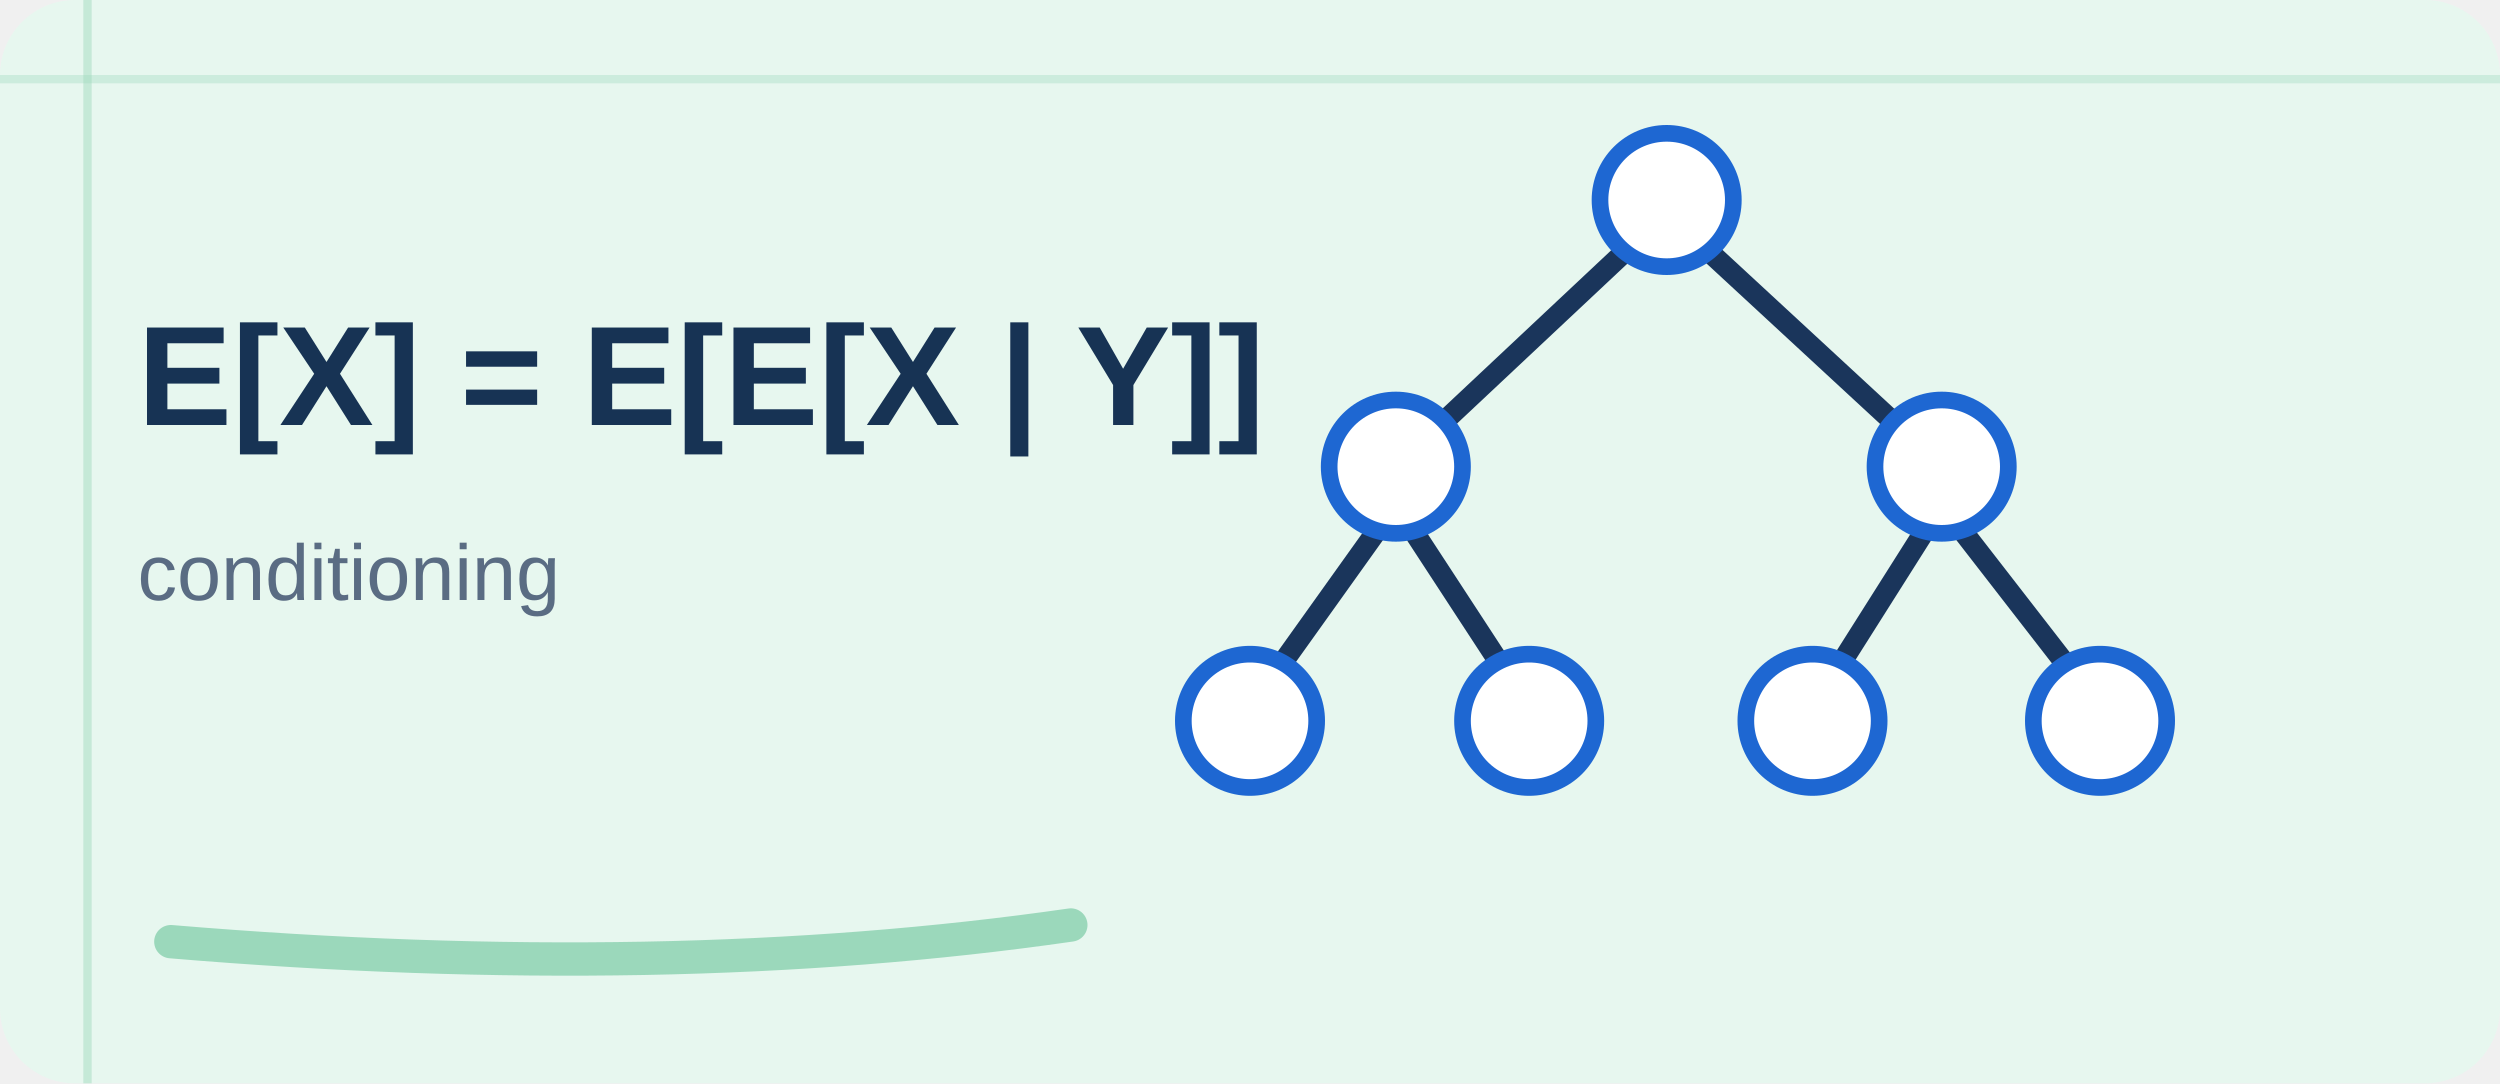
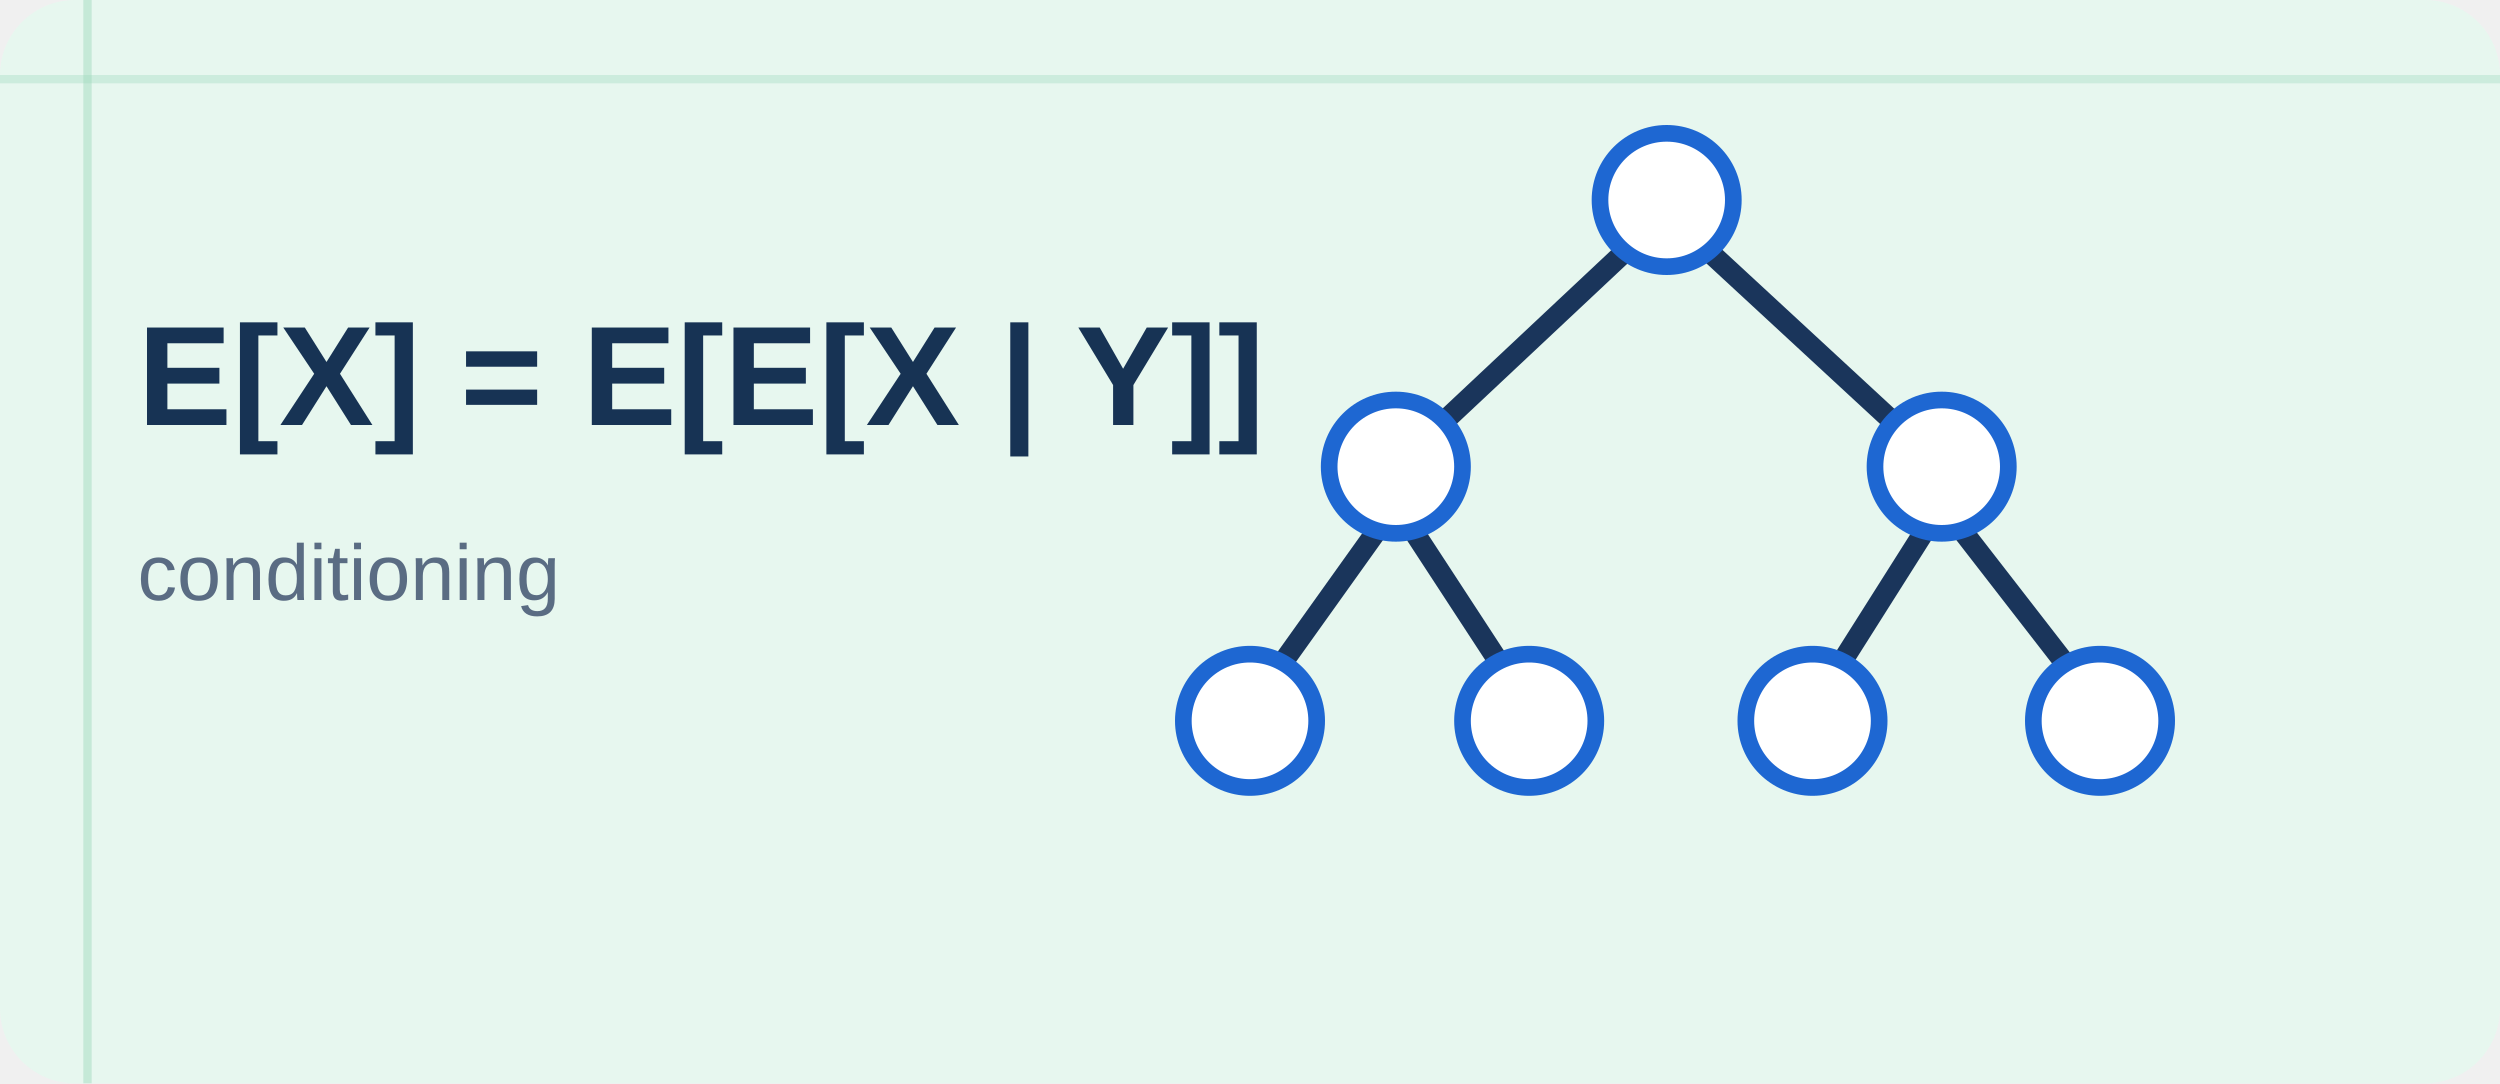
<svg xmlns="http://www.w3.org/2000/svg" viewBox="0 0 600 260" role="img" aria-labelledby="title">
  <rect width="600" height="260" rx="18" fill="#e7f7ef" />
  <path d="M0 19 L600 19" stroke="#9bd8bb" stroke-opacity=".35" stroke-width="2" />
  <path d="M21 0 V260" stroke="#9bd8bb" stroke-opacity=".45" stroke-width="2" />
-   <path d="M41 226 Q160 236 257 222" stroke="#9bd8bb" stroke-width="8" fill="none" stroke-linecap="round" />
  <text x="33" y="102" fill="#173354" font-size="34" font-family="Trebuchet MS,Segoe UI,Arial,sans-serif" font-weight="700">E[X] = E[E[X | Y]]</text>
  <text x="33" y="144" fill="#5a6c83" font-size="19" font-family="Trebuchet MS,Segoe UI,Arial,sans-serif">conditioning</text>
  <path d="M400 51 L335 112 M400 51 L466 112 M335 121 L300 170 M335 121 L367 170 M466 121 L435 170 M466 121 L504 170" stroke="#1a355b" stroke-width="5" fill="none" stroke-linecap="round" stroke-linejoin="round" />
  <circle cx="400" cy="48" r="16" fill="white" stroke="#1e67d2" stroke-width="4" />
  <circle cx="335" cy="112" r="16" fill="white" stroke="#1e67d2" stroke-width="4" />
  <circle cx="466" cy="112" r="16" fill="white" stroke="#1e67d2" stroke-width="4" />
  <circle cx="300" cy="173" r="16" fill="white" stroke="#1e67d2" stroke-width="4" />
  <circle cx="367" cy="173" r="16" fill="white" stroke="#1e67d2" stroke-width="4" />
  <circle cx="435" cy="173" r="16" fill="white" stroke="#1e67d2" stroke-width="4" />
  <circle cx="504" cy="173" r="16" fill="white" stroke="#1e67d2" stroke-width="4" />
</svg>
